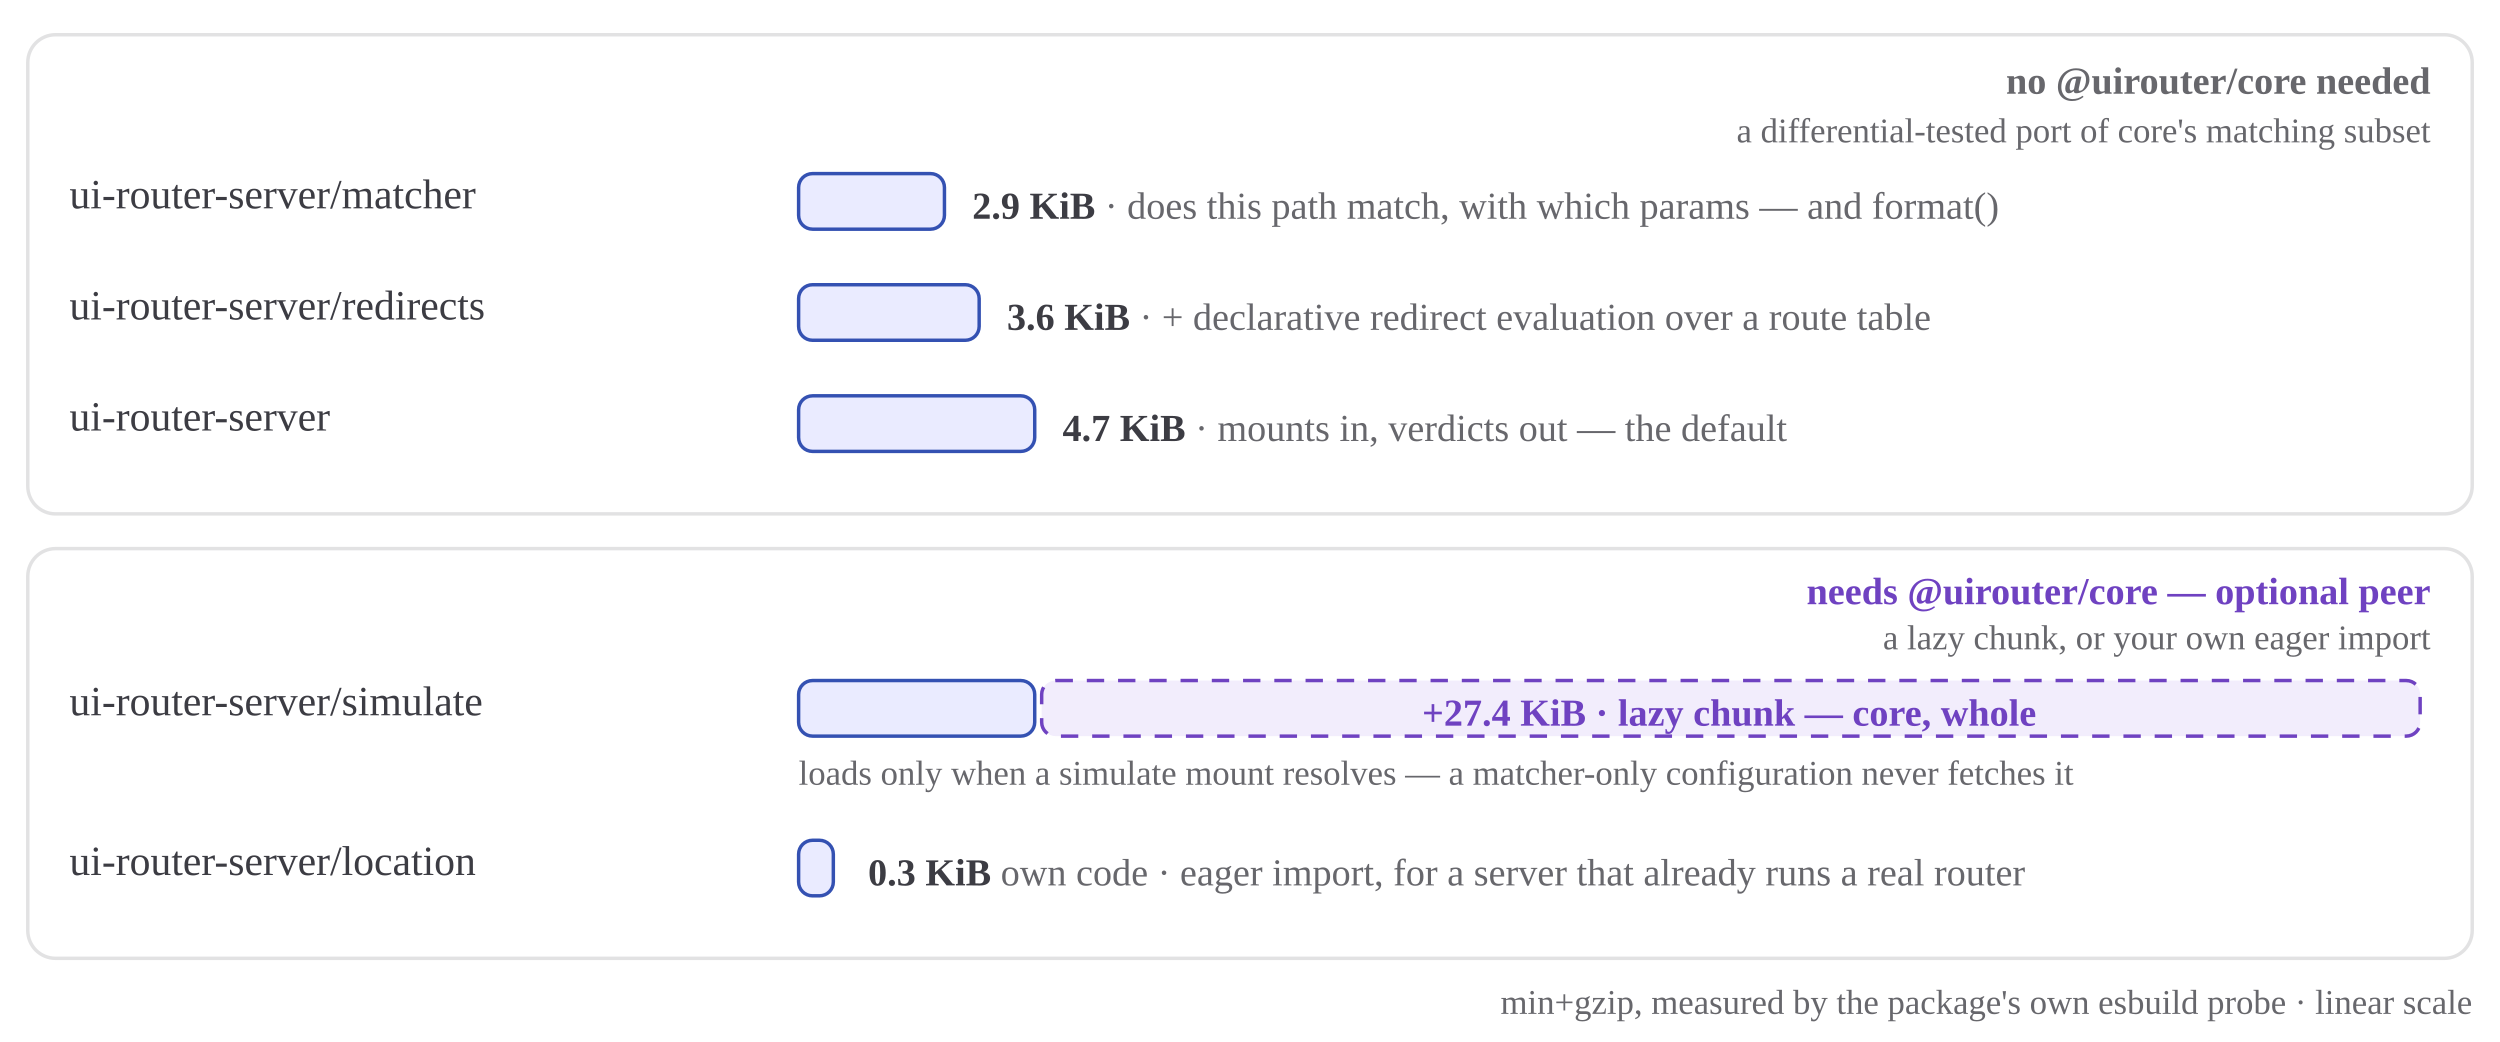
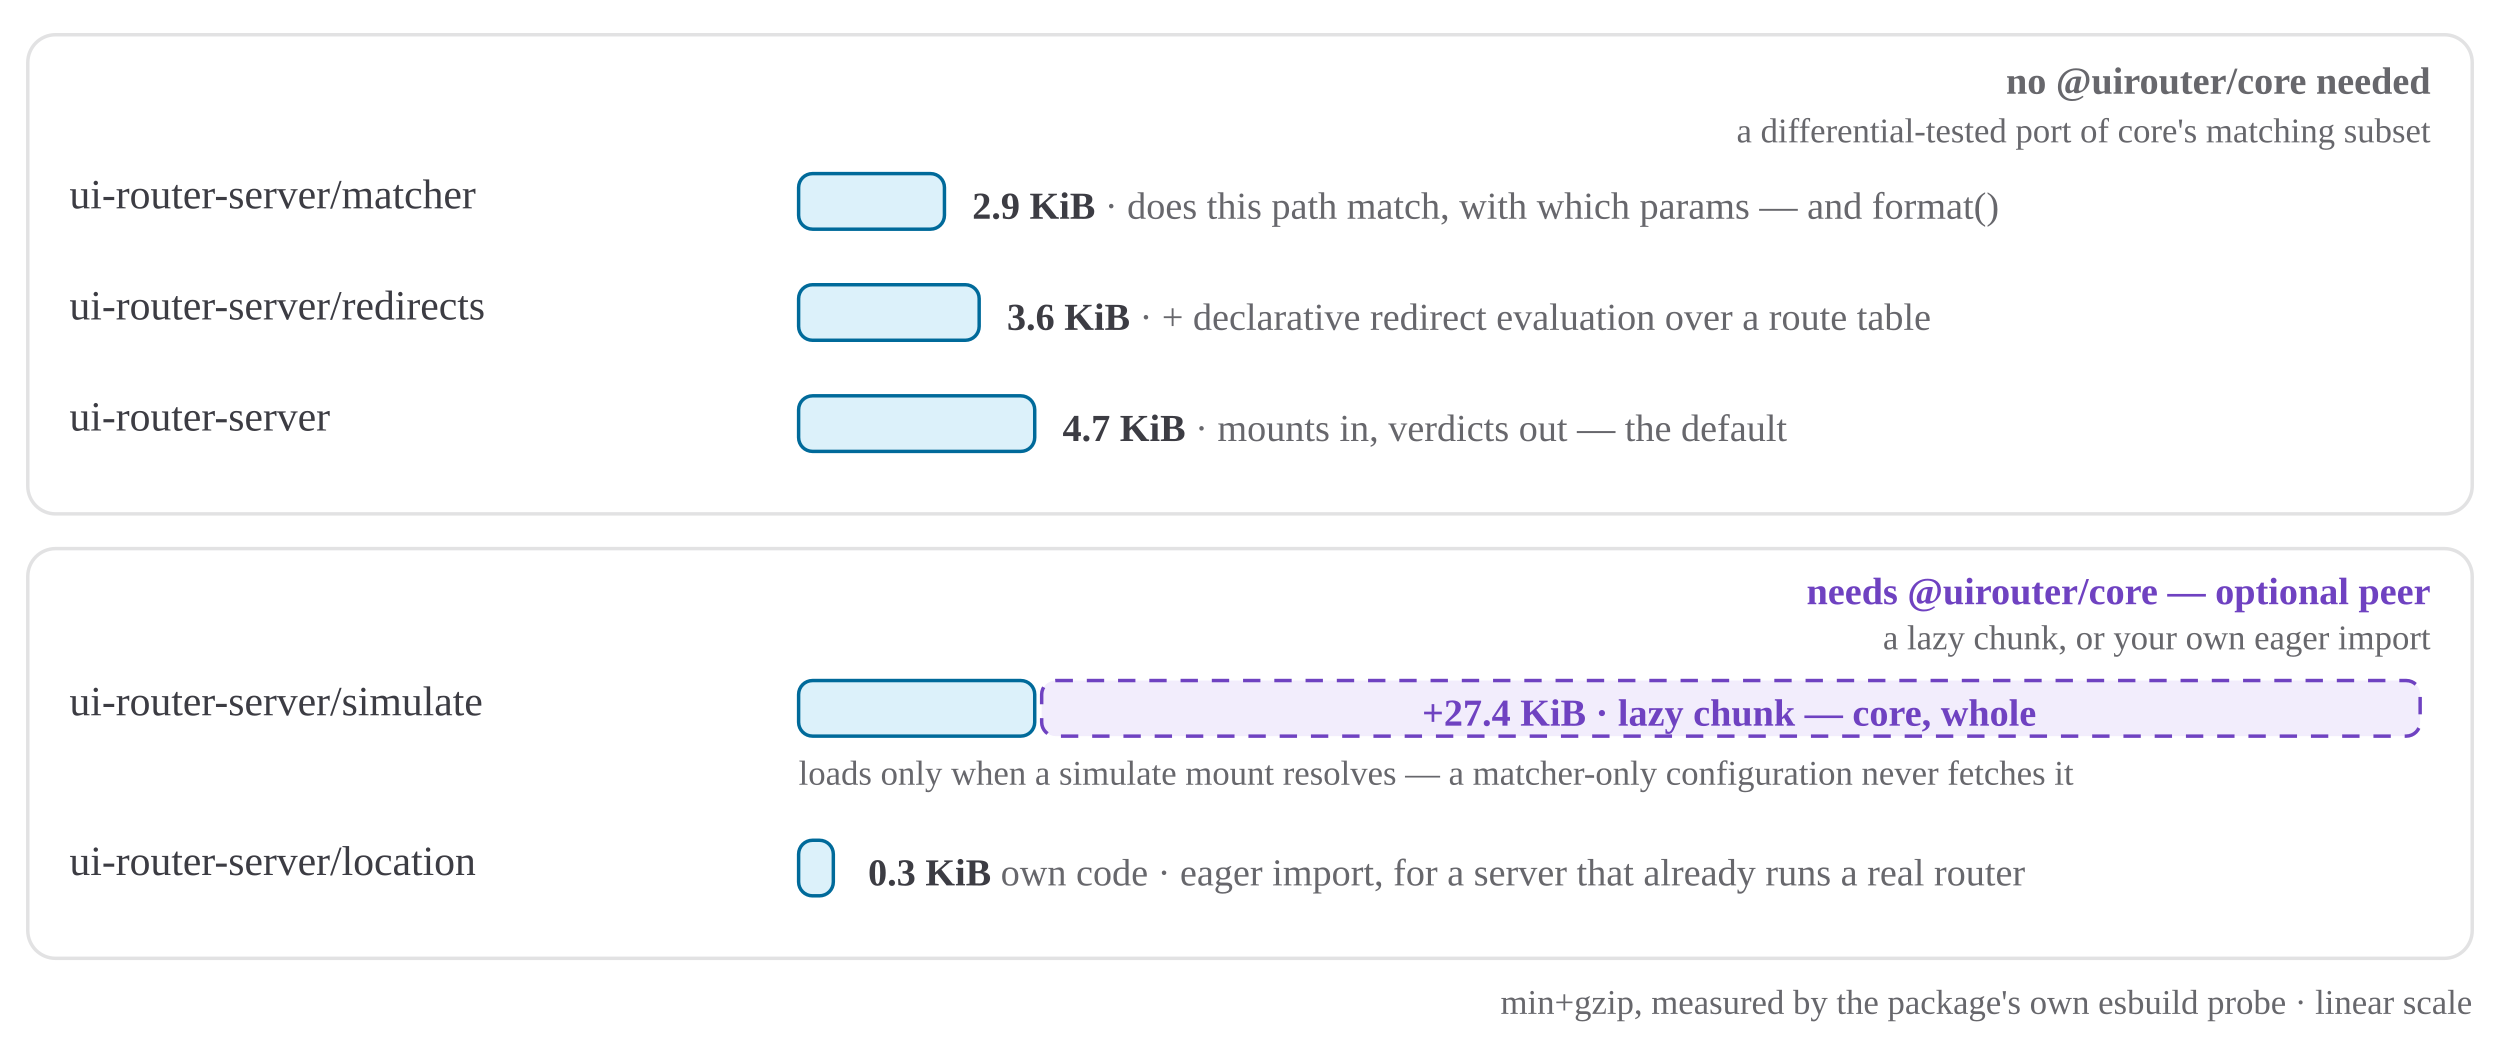
<svg xmlns="http://www.w3.org/2000/svg" viewBox="0 0 720 300" width="100%" style="max-width: 720px" role="img" aria-label="Package tiers by size: matcher 2.9 KiB, redirects 3.6 KiB, root 4.7 KiB - all dependency-free - simulate, which adds a lazy 27.4 KiB chunk carrying @uirouter/core, and location, a 0.3 KiB eager import of the same core">
  <style>
    @media (prefers-color-scheme: dark) {
      svg:root {
        color-scheme: dark;
        --vp-c-divider: #2e2e32;
        --vp-c-text-1: #dfdfd6;
        --vp-c-text-2: #98989f;
-         --vp-c-brand-1: #a8b1ff;
-         --vp-c-brand-soft: rgba(100, 108, 255, 0.16);
+         --vp-c-brand-1: #29abe6;
+         --vp-c-brand-soft: rgba(0, 152, 220, 0.16);
        --vp-c-purple-1: #c8abfa;
        --vp-c-purple-soft: rgba(159, 122, 234, 0.16);
      }
    }
  </style>
  <g font-family="var(--vp-font-family-base, ui-sans-serif, system-ui, sans-serif)">
    <rect x="8" y="10" width="704" height="138" rx="8" fill="none" stroke="var(--vp-c-divider, #e2e2e3)" />
    <text x="700" y="27" font-size="11" font-weight="600" fill="var(--vp-c-text-2, #67676c)" text-anchor="end">no @uirouter/core needed</text>
    <text x="700" y="41" font-size="10" fill="var(--vp-c-text-2, #67676c)" text-anchor="end">a differential-tested port of core's matching subset</text>
    <text x="20" y="60" font-size="12" font-family="var(--vp-font-family-mono, ui-monospace, monospace)" fill="var(--vp-c-text-1, #3c3c43)">ui-router-server/matcher</text>
-     <rect x="230" y="50" width="42" height="16" rx="4" fill="var(--vp-c-brand-soft, rgba(100,108,255,0.14))" stroke="var(--vp-c-brand-1, #3451b2)" />
+     <rect x="230" y="50" width="42" height="16" rx="4" fill="var(--vp-c-brand-soft, rgba(0,152,220,0.14))" stroke="var(--vp-c-brand-1, #006a9a)" />
    <text x="280" y="63" font-size="11" fill="var(--vp-c-text-2, #67676c)">
      <tspan font-weight="600" fill="var(--vp-c-text-1, #3c3c43)">2.9 KiB</tspan> · does this path match, with which params — and format()</text>
    <text x="20" y="92" font-size="12" font-family="var(--vp-font-family-mono, ui-monospace, monospace)" fill="var(--vp-c-text-1, #3c3c43)">ui-router-server/redirects</text>
-     <rect x="230" y="82" width="52" height="16" rx="4" fill="var(--vp-c-brand-soft, rgba(100,108,255,0.14))" stroke="var(--vp-c-brand-1, #3451b2)" />
+     <rect x="230" y="82" width="52" height="16" rx="4" fill="var(--vp-c-brand-soft, rgba(0,152,220,0.14))" stroke="var(--vp-c-brand-1, #006a9a)" />
    <text x="290" y="95" font-size="11" fill="var(--vp-c-text-2, #67676c)">
      <tspan font-weight="600" fill="var(--vp-c-text-1, #3c3c43)">3.6 KiB</tspan> · + declarative redirect evaluation over a route table</text>
    <text x="20" y="124" font-size="12" font-family="var(--vp-font-family-mono, ui-monospace, monospace)" fill="var(--vp-c-text-1, #3c3c43)">ui-router-server</text>
-     <rect x="230" y="114" width="68" height="16" rx="4" fill="var(--vp-c-brand-soft, rgba(100,108,255,0.14))" stroke="var(--vp-c-brand-1, #3451b2)" />
+     <rect x="230" y="114" width="68" height="16" rx="4" fill="var(--vp-c-brand-soft, rgba(0,152,220,0.14))" stroke="var(--vp-c-brand-1, #006a9a)" />
    <text x="306" y="127" font-size="11" fill="var(--vp-c-text-2, #67676c)">
      <tspan font-weight="600" fill="var(--vp-c-text-1, #3c3c43)">4.7 KiB</tspan> · mounts in, verdicts out — the default</text>
    <rect x="8" y="158" width="704" height="118" rx="8" fill="none" stroke="var(--vp-c-divider, #e2e2e3)" />
    <text x="700" y="174" font-size="11" font-weight="600" fill="var(--vp-c-purple-1, #6f42c1)" text-anchor="end">needs @uirouter/core — optional peer</text>
    <text x="700" y="187" font-size="10" fill="var(--vp-c-text-2, #67676c)" text-anchor="end">a lazy chunk, or your own eager import</text>
    <text x="20" y="206" font-size="12" font-family="var(--vp-font-family-mono, ui-monospace, monospace)" fill="var(--vp-c-text-1, #3c3c43)">ui-router-server/simulate</text>
-     <rect x="230" y="196" width="68" height="16" rx="4" fill="var(--vp-c-brand-soft, rgba(100,108,255,0.14))" stroke="var(--vp-c-brand-1, #3451b2)" />
+     <rect x="230" y="196" width="68" height="16" rx="4" fill="var(--vp-c-brand-soft, rgba(0,152,220,0.14))" stroke="var(--vp-c-brand-1, #006a9a)" />
    <rect x="300" y="196" width="397" height="16" rx="4" fill="var(--vp-c-purple-soft, rgba(159,122,234,0.14))" stroke="var(--vp-c-purple-1, #6f42c1)" stroke-dasharray="5 4" />
    <text x="498" y="209" font-size="11" font-weight="600" fill="var(--vp-c-purple-1, #6f42c1)" text-anchor="middle">+27.4 KiB · lazy chunk — core, whole</text>
    <text x="230" y="226" font-size="10" fill="var(--vp-c-text-2, #67676c)">loads only when a simulate mount resolves — a matcher-only configuration never fetches it</text>
    <text x="20" y="252" font-size="12" font-family="var(--vp-font-family-mono, ui-monospace, monospace)" fill="var(--vp-c-text-1, #3c3c43)">ui-router-server/location</text>
-     <rect x="230" y="242" width="10" height="16" rx="4" fill="var(--vp-c-brand-soft, rgba(100,108,255,0.14))" stroke="var(--vp-c-brand-1, #3451b2)" />
+     <rect x="230" y="242" width="10" height="16" rx="4" fill="var(--vp-c-brand-soft, rgba(0,152,220,0.14))" stroke="var(--vp-c-brand-1, #006a9a)" />
    <text x="250" y="255" font-size="11" fill="var(--vp-c-text-2, #67676c)">
      <tspan font-weight="600" fill="var(--vp-c-text-1, #3c3c43)">0.3 KiB</tspan> own code · eager import, for a server that already runs a real router</text>
    <text x="712" y="292" font-size="10" fill="var(--vp-c-text-2, #67676c)" text-anchor="end">min+gzip, measured by the package's own esbuild probe · linear scale</text>
  </g>
</svg>
